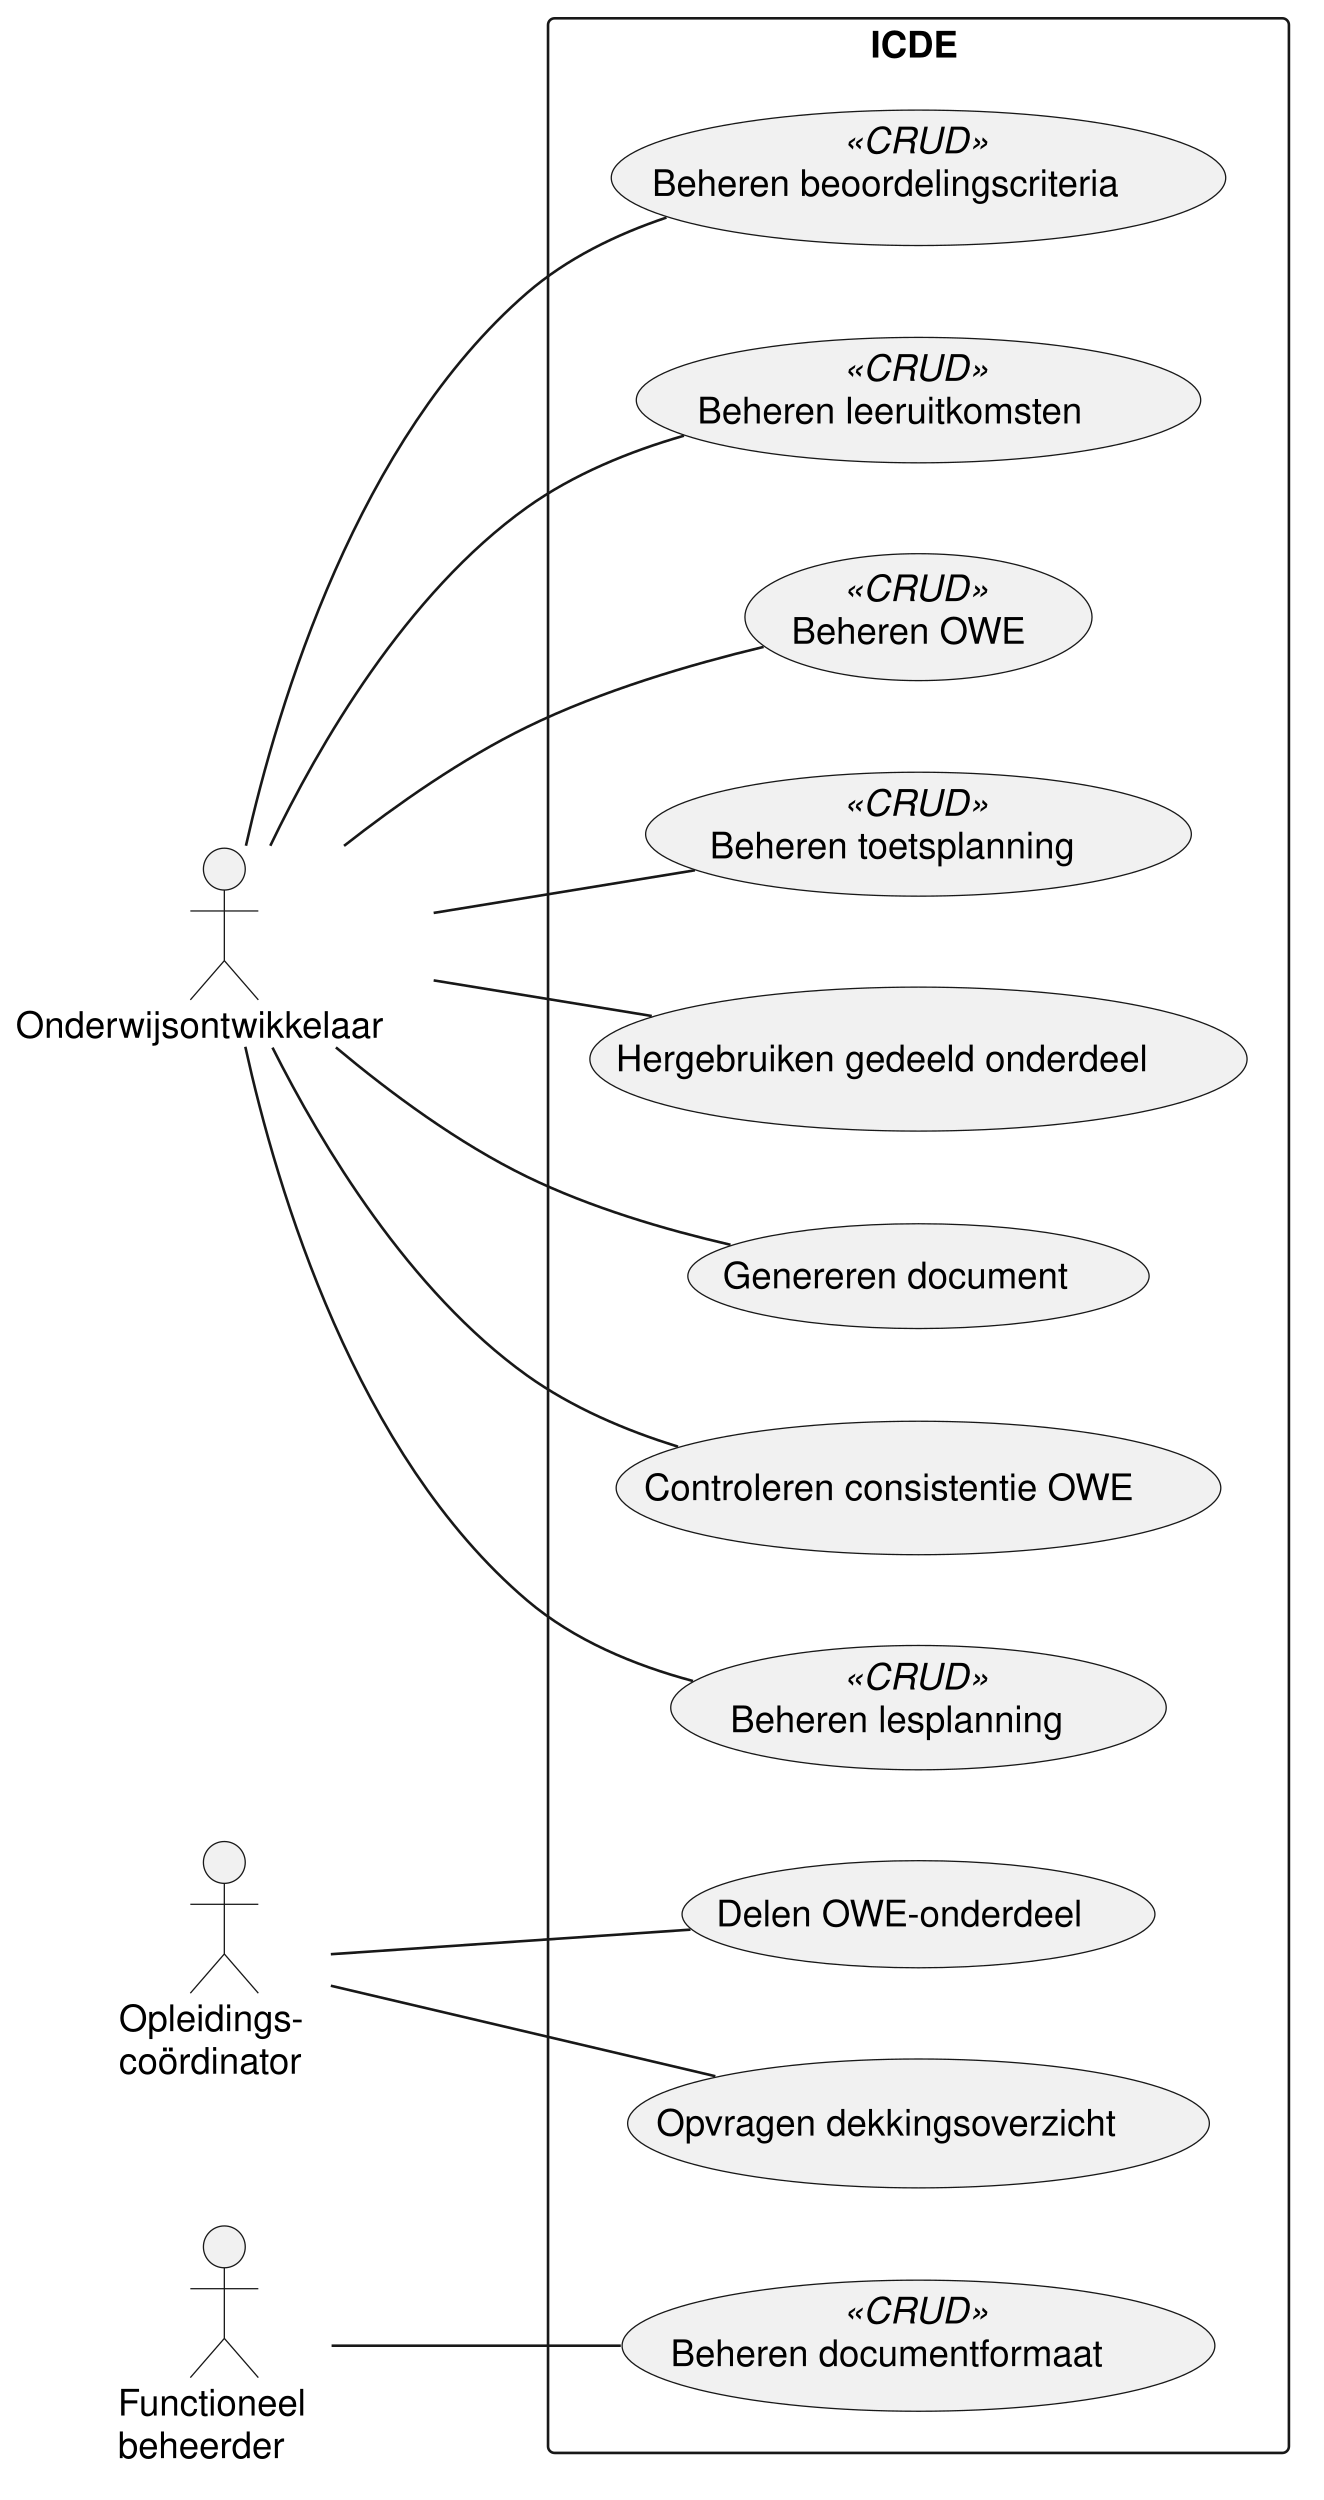
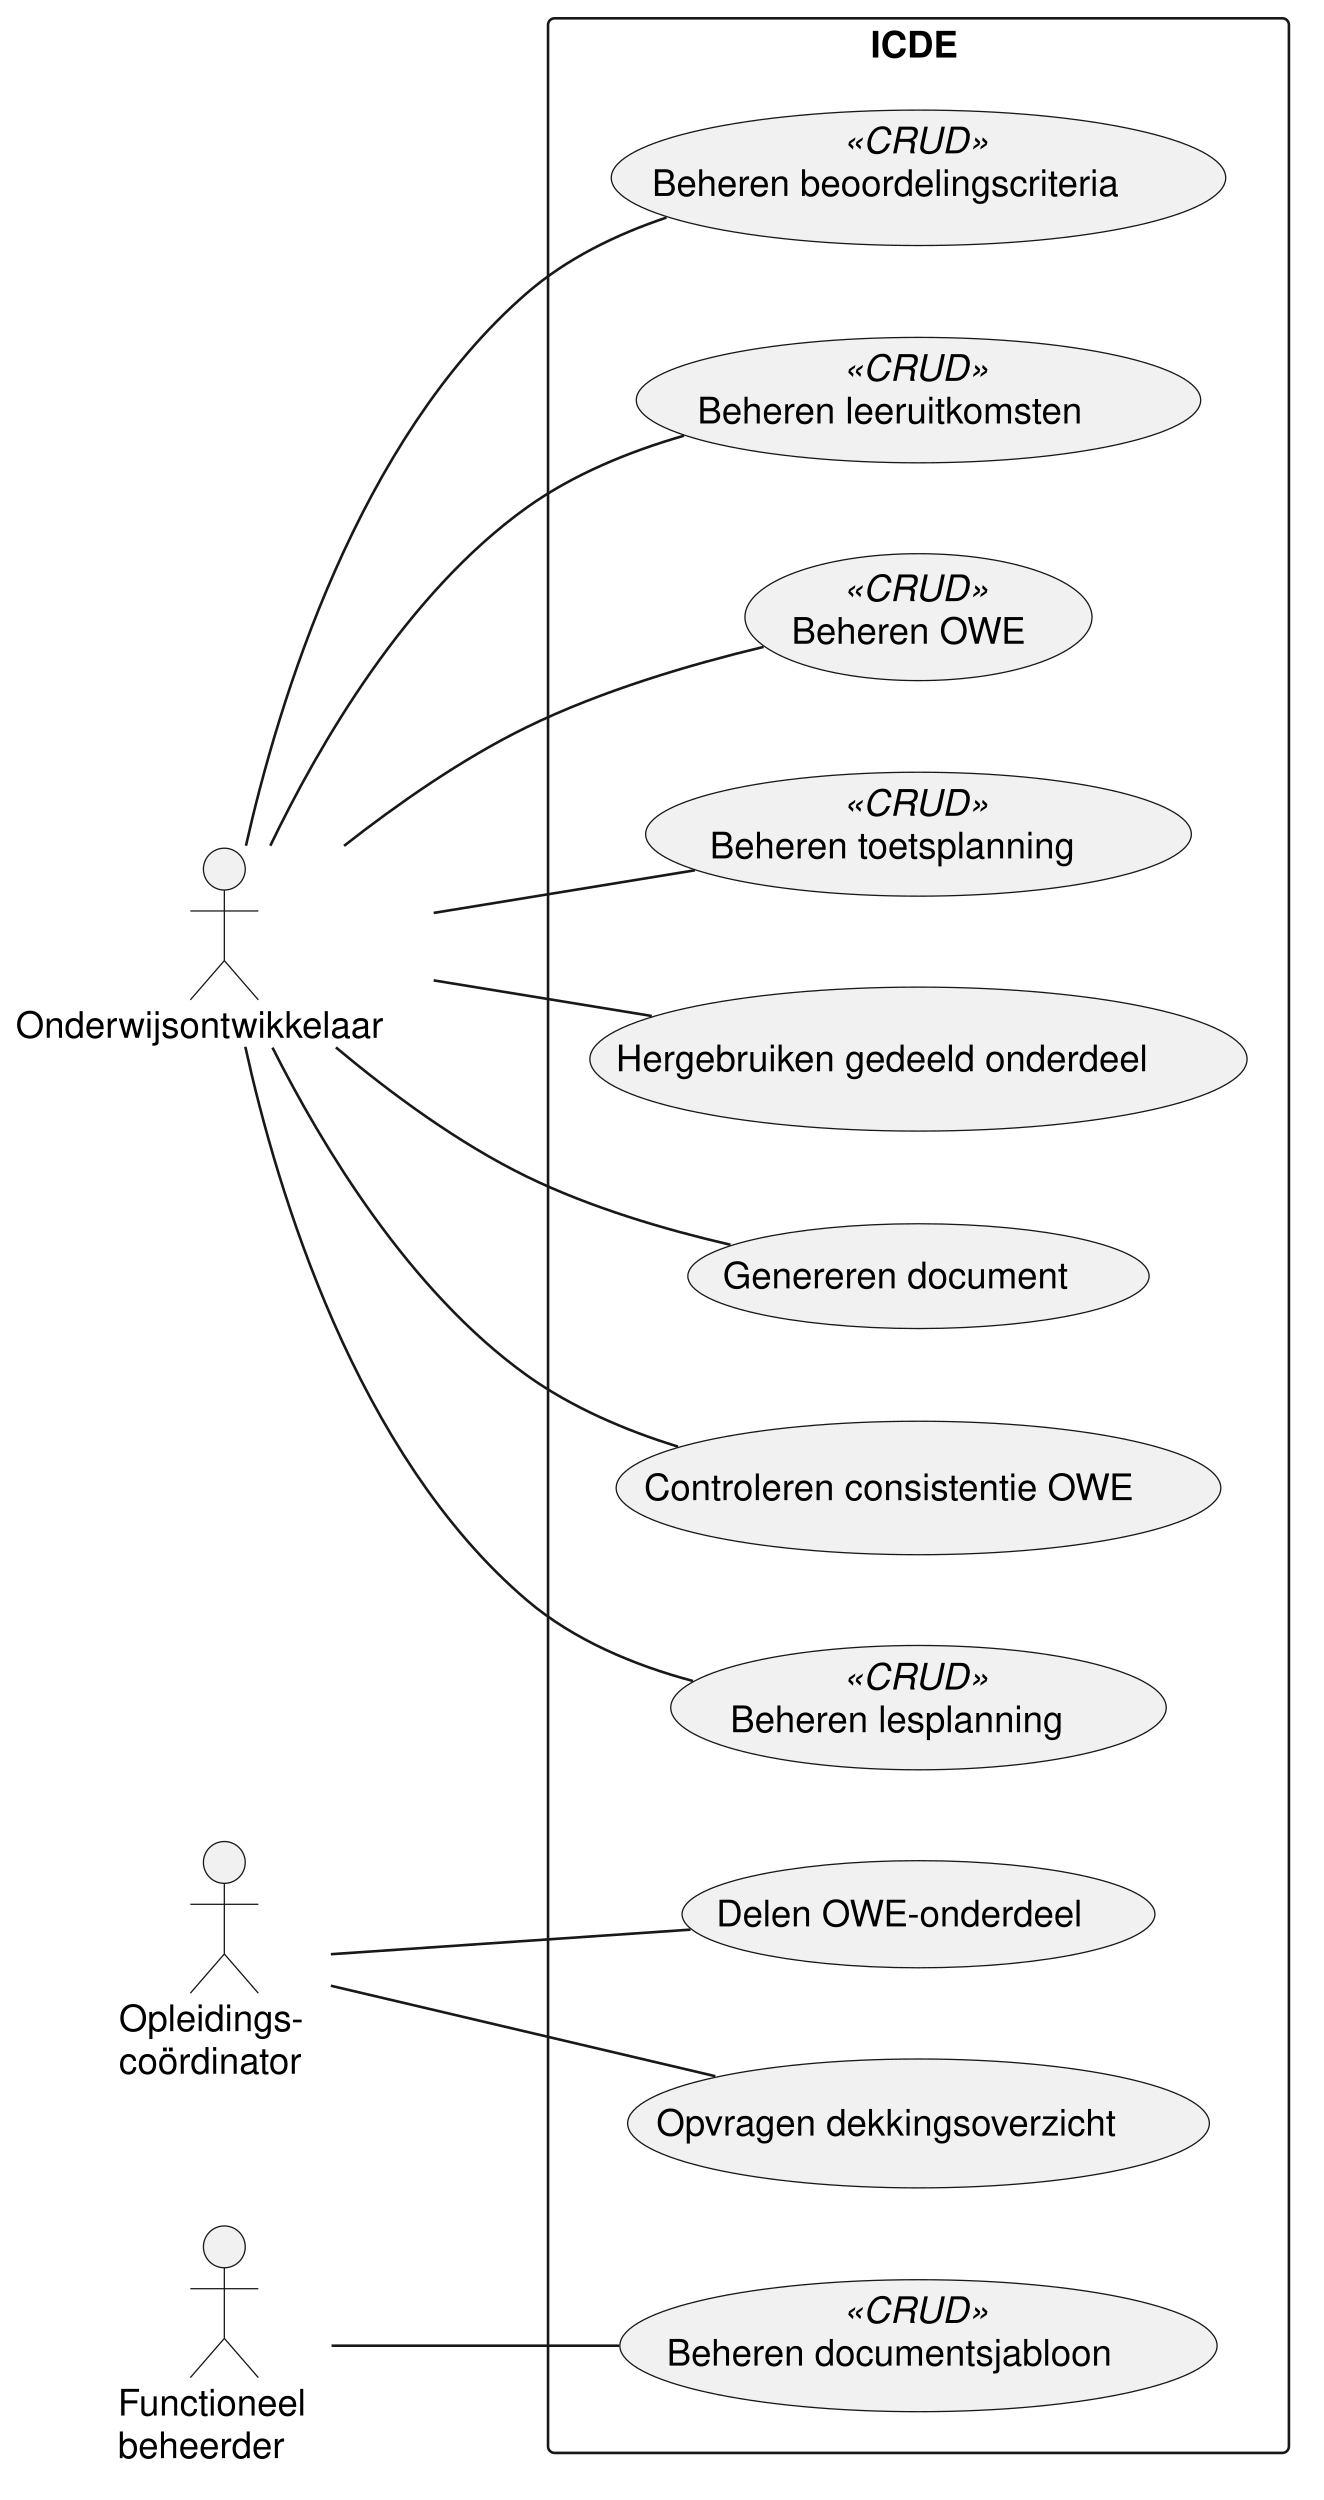
<svg xmlns="http://www.w3.org/2000/svg" version="1.1" data-diagram-type="DESCRIPTION" style="width:506px;height:956px;background:#FFFFFF;" width="506px" height="956px" viewBox="0 0 506 956" zoomAndPan="magnify" preserveAspectRatio="none" contentStyleType="text/css">
  <defs />
  <g font-family="sans-serif" lengthAdjust="spacing">
    <g class="cluster" data-qualified-name="ICDE" id="ent0004" data-source-line="11">
      <rect x="209.57" y="7" width="283.31" height="931" fill="none" style="stroke:#181818;stroke-width:1;" rx="2.5" ry="2.5" />
      <text x="332.891" y="21.995" fill="#000" font-size="14" textLength="36.668" font-weight="700" font-family="Helvetica">ICDE</text>
    </g>
    <g class="entity" data-qualified-name="ICDE.UC01" id="ent0005" data-source-line="12">
      <ellipse cx="351.225" cy="235.999" rx="66.365" ry="24.269" fill="#F1F1F1" style="stroke:#181818;stroke-width:0.5;" />
      <text x="322.319" y="229.869" fill="#000" font-size="14" textLength="57.812" font-style="italic" font-family="Helvetica">«CRUD»</text>
      <text x="302.673" y="246.166" fill="#000" font-size="14" textLength="97.104" font-family="Helvetica">Beheren OWE</text>
    </g>
    <g class="entity" data-qualified-name="ICDE.UC02" id="ent0006" data-source-line="13">
      <ellipse cx="351.234" cy="153.003" rx="107.914" ry="23.983" fill="#F1F1F1" style="stroke:#181818;stroke-width:0.5;" />
      <text x="322.329" y="145.629" fill="#000" font-size="14" textLength="57.812" font-style="italic" font-family="Helvetica">«CRUD»</text>
      <text x="266.684" y="161.926" fill="#000" font-size="14" textLength="169.101" font-family="Helvetica">Beheren leeruitkomsten</text>
    </g>
    <g class="entity" data-qualified-name="ICDE.UC03" id="ent0007" data-source-line="14">
      <ellipse cx="351.233" cy="67.997" rx="117.483" ry="25.897" fill="#F1F1F1" style="stroke:#181818;stroke-width:0.5;" />
      <text x="322.328" y="58.639" fill="#000" font-size="14" textLength="57.812" font-style="italic" font-family="Helvetica">«CRUD»</text>
      <text x="249.34" y="74.936" fill="#000" font-size="14" textLength="203.786" font-family="Helvetica">Beheren beoordelingscriteria</text>
    </g>
    <g class="entity" data-qualified-name="ICDE.UC04" id="ent0008" data-source-line="15">
      <ellipse cx="351.226" cy="653.002" rx="94.736" ry="23.772" fill="#F1F1F1" style="stroke:#181818;stroke-width:0.5;" />
      <text x="322.32" y="646.085" fill="#000" font-size="14" textLength="57.812" font-style="italic" font-family="Helvetica">«CRUD»</text>
      <text x="279.254" y="662.382" fill="#000" font-size="14" textLength="143.944" font-family="Helvetica">Beheren lesplanning</text>
    </g>
    <g class="entity" data-qualified-name="ICDE.UC05" id="ent0009" data-source-line="16">
      <ellipse cx="351.228" cy="569.002" rx="115.608" ry="25.522" fill="#F1F1F1" style="stroke:#181818;stroke-width:0.5;" />
      <text x="246.249" y="573.65" fill="#000" font-size="14" textLength="209.959" font-family="Helvetica">Controleren consistentie OWE</text>
    </g>
    <g class="entity" data-qualified-name="ICDE.UC06" id="ent0010" data-source-line="17">
      <ellipse cx="351.226" cy="487.999" rx="88.196" ry="20.039" fill="#F1F1F1" style="stroke:#181818;stroke-width:0.5;" />
      <text x="276.403" y="492.648" fill="#000" font-size="14" textLength="149.646" font-family="Helvetica">Genereren document</text>
    </g>
    <g class="entity" data-qualified-name="ICDE.UC07" id="ent0011" data-source-line="18">
      <ellipse cx="351.226" cy="405.001" rx="125.656" ry="27.531" fill="#F1F1F1" style="stroke:#181818;stroke-width:0.5;" />
      <text x="235.534" y="409.65" fill="#000" font-size="14" textLength="231.383" font-family="Helvetica">Hergebruiken gedeeld onderdeel</text>
    </g>
    <g class="entity" data-qualified-name="ICDE.UC08" id="ent0012" data-source-line="19">
      <ellipse cx="351.234" cy="812.005" rx="111.224" ry="24.645" fill="#F1F1F1" style="stroke:#181818;stroke-width:0.5;" />
      <text x="250.972" y="816.653" fill="#000" font-size="14" textLength="200.525" font-family="Helvetica">Opvragen dekkingsoverzicht</text>
    </g>
    <g class="entity" data-qualified-name="ICDE.UC09" id="ent0013" data-source-line="20">
      <ellipse cx="351.234" cy="732.003" rx="90.414" ry="20.483" fill="#F1F1F1" style="stroke:#181818;stroke-width:0.5;" />
      <text x="273.895" y="736.651" fill="#000" font-size="14" textLength="154.677" font-family="Helvetica">Delen OWE-onderdeel</text>
    </g>
    <g class="entity" data-qualified-name="ICDE.UC10" id="ent0014" data-source-line="21">
-       <ellipse cx="351.228" cy="896.998" rx="113.338" ry="25.068" fill="#F1F1F1" style="stroke:#181818;stroke-width:0.5;" />
-       <text x="322.322" y="888.498" fill="#000" font-size="14" textLength="57.812" font-style="italic" font-family="Helvetica">«CRUD»</text>
-       <text x="256.444" y="904.794" fill="#000" font-size="14" textLength="189.567" font-family="Helvetica">Beheren documentformaat</text>
+       <ellipse cx="351.229" cy="896.998" rx="114.189" ry="25.238" fill="#F1F1F1" style="stroke:#181818;stroke-width:0.5;" />
+       <text x="322.323" y="888.321" fill="#000" font-size="14" textLength="57.812" font-style="italic" font-family="Helvetica">«CRUD»</text>
+       <text x="254.941" y="904.618" fill="#000" font-size="14" textLength="192.575" font-family="Helvetica">Beheren documentsjabloon</text>
    </g>
    <g class="entity" data-qualified-name="ICDE.UC11" id="ent0015" data-source-line="22">
      <ellipse cx="351.231" cy="318.996" rx="104.341" ry="23.696" fill="#F1F1F1" style="stroke:#181818;stroke-width:0.5;" />
      <text x="322.326" y="311.957" fill="#000" font-size="14" textLength="57.812" font-style="italic" font-family="Helvetica">«CRUD»</text>
      <text x="271.432" y="328.254" fill="#000" font-size="14" textLength="159.599" font-family="Helvetica">Beheren toetsplanning</text>
    </g>
    <g class="entity" data-qualified-name="ontwikkelaar" id="ent0001" data-source-line="7">
      <ellipse cx="85.786" cy="332.35" rx="8" ry="8" fill="#F1F1F1" style="stroke:#181818;stroke-width:0.5;" />
      <path d="M85.786,340.35 L85.786,367.35 M72.786,348.35 L98.786,348.35 M85.786,367.35 L72.786,382.35 M85.786,367.35 L98.786,382.35" style="stroke:#181818;stroke-width:0.5;" fill="none" />
      <text x="6" y="396.845" fill="#000" font-size="14" textLength="159.571" font-family="Helvetica">Onderwijsontwikkelaar</text>
    </g>
    <g class="entity" data-qualified-name="coordinator" id="ent0002" data-source-line="8">
      <ellipse cx="85.782" cy="712.2" rx="8" ry="8" fill="#F1F1F1" style="stroke:#181818;stroke-width:0.5;" />
      <path d="M85.782,720.2 L85.782,747.2 M72.782,728.2 L98.782,728.2 M85.782,747.2 L72.782,762.2 M85.782,747.2 L98.782,762.2" style="stroke:#181818;stroke-width:0.5;" fill="none" />
      <text x="45.47" y="776.695" fill="#000" font-size="14" textLength="79.181" font-family="Helvetica">Opleidings-</text>
      <text x="45.47" y="792.992" fill="#000" font-size="14" textLength="80.623" font-family="Helvetica">coördinator</text>
    </g>
    <g class="entity" data-qualified-name="beheerder" id="ent0003" data-source-line="9">
      <ellipse cx="85.785" cy="859.2" rx="8" ry="8" fill="#F1F1F1" style="stroke:#181818;stroke-width:0.5;" />
      <path d="M85.785,867.2 L85.785,894.2 M72.785,875.2 L98.785,875.2 M85.785,894.2 L72.785,909.2 M85.785,894.2 L98.785,909.2" style="stroke:#181818;stroke-width:0.5;" fill="none" />
      <text x="45.07" y="923.695" fill="#000" font-size="14" textLength="81.43" font-family="Helvetica">Functioneel</text>
      <text x="45.07" y="939.992" fill="#000" font-size="14" textLength="72.611" font-family="Helvetica">beheerder</text>
    </g>
    <g class="link" data-entity-1="ent0001" data-entity-2="ent0005" id="lnk16" data-source-line="25" data-link-type="association">
      <path d="M131.56,323.46 C151.86,307.55 176.82,290.06 201.57,278 C230.02,264.13 263.82,254.13 292.01,247.37" style="stroke:#181818;stroke-width:1;" fill="none" id="ontwikkelaar-UC01" />
    </g>
    <g class="link" data-entity-1="ent0001" data-entity-2="ent0006" id="lnk17" data-source-line="26" data-link-type="association">
      <path d="M103.36,323.42 C121.82,284.98 155.29,227.06 201.57,194 C219.22,181.4 240.58,172.66 261.54,166.61" style="stroke:#181818;stroke-width:1;" fill="none" id="ontwikkelaar-UC02" />
    </g>
    <g class="link" data-entity-1="ent0001" data-entity-2="ent0007" id="lnk18" data-source-line="27" data-link-type="association">
      <path d="M94.05,323.41 C106.42,268.47 136.79,168.14 201.57,112 C216.72,98.87 235.65,89.65 254.86,83.19" style="stroke:#181818;stroke-width:1;" fill="none" id="ontwikkelaar-UC03" />
    </g>
    <g class="link" data-entity-1="ent0001" data-entity-2="ent0008" id="lnk19" data-source-line="28" data-link-type="association">
      <path d="M93.81,400.29 C105.94,455.34 136.08,556.31 201.57,612 C219.42,627.18 242.43,636.77 264.99,642.82" style="stroke:#181818;stroke-width:1;" fill="none" id="ontwikkelaar-UC04" />
    </g>
    <g class="link" data-entity-1="ent0001" data-entity-2="ent0009" id="lnk20" data-source-line="29" data-link-type="association">
      <path d="M104.2,400.6 C123.02,438.03 156.48,493.75 201.57,526 C218.62,538.19 239.07,546.94 259.28,553.22" style="stroke:#181818;stroke-width:1;" fill="none" id="ontwikkelaar-UC05" />
    </g>
    <g class="link" data-entity-1="ent0001" data-entity-2="ent0010" id="lnk21" data-source-line="30" data-link-type="association">
      <path d="M128.45,400.53 C149.12,417.85 175.26,437.22 201.57,450 C225.77,461.76 254.02,470.15 279.35,476.01" style="stroke:#181818;stroke-width:1;" fill="none" id="ontwikkelaar-UC06" />
    </g>
    <g class="link" data-entity-1="ent0001" data-entity-2="ent0011" id="lnk22" data-source-line="31" data-link-type="association">
      <path d="M165.83,374.9 C192.05,379.18 221.6,384.01 249.24,388.52" style="stroke:#181818;stroke-width:1;" fill="none" id="ontwikkelaar-UC07" />
    </g>
    <g class="link" data-entity-1="ent0001" data-entity-2="ent0015" id="lnk23" data-source-line="32" data-link-type="association">
      <path d="M165.83,349.1 C197.35,343.95 233.7,338.02 265.74,332.79" style="stroke:#181818;stroke-width:1;" fill="none" id="ontwikkelaar-UC11" />
    </g>
    <g class="link" data-entity-1="ent0002" data-entity-2="ent0012" id="lnk24" data-source-line="34" data-link-type="association">
      <path d="M126.51,759.35 C165.32,768.48 225.41,782.63 273.55,793.95" style="stroke:#181818;stroke-width:1;" fill="none" id="coordinator-UC08" />
    </g>
    <g class="link" data-entity-1="ent0002" data-entity-2="ent0013" id="lnk25" data-source-line="35" data-link-type="association">
      <path d="M126.51,747.29 C162.81,744.81 217.71,741.05 264.05,737.89" style="stroke:#181818;stroke-width:1;" fill="none" id="coordinator-UC09" />
    </g>
    <g class="link" data-entity-1="ent0003" data-entity-2="ent0014" id="lnk26" data-source-line="37" data-link-type="association">
-       <path d="M126.8,897 C156.3,897 198,897 237.4,897" style="stroke:#181818;stroke-width:1;" fill="none" id="beheerder-UC10" />
+       <path d="M126.8,897 C156.16,897 197.59,897 236.82,897" style="stroke:#181818;stroke-width:1;" fill="none" id="beheerder-UC10" />
    </g>
  </g>
</svg>
